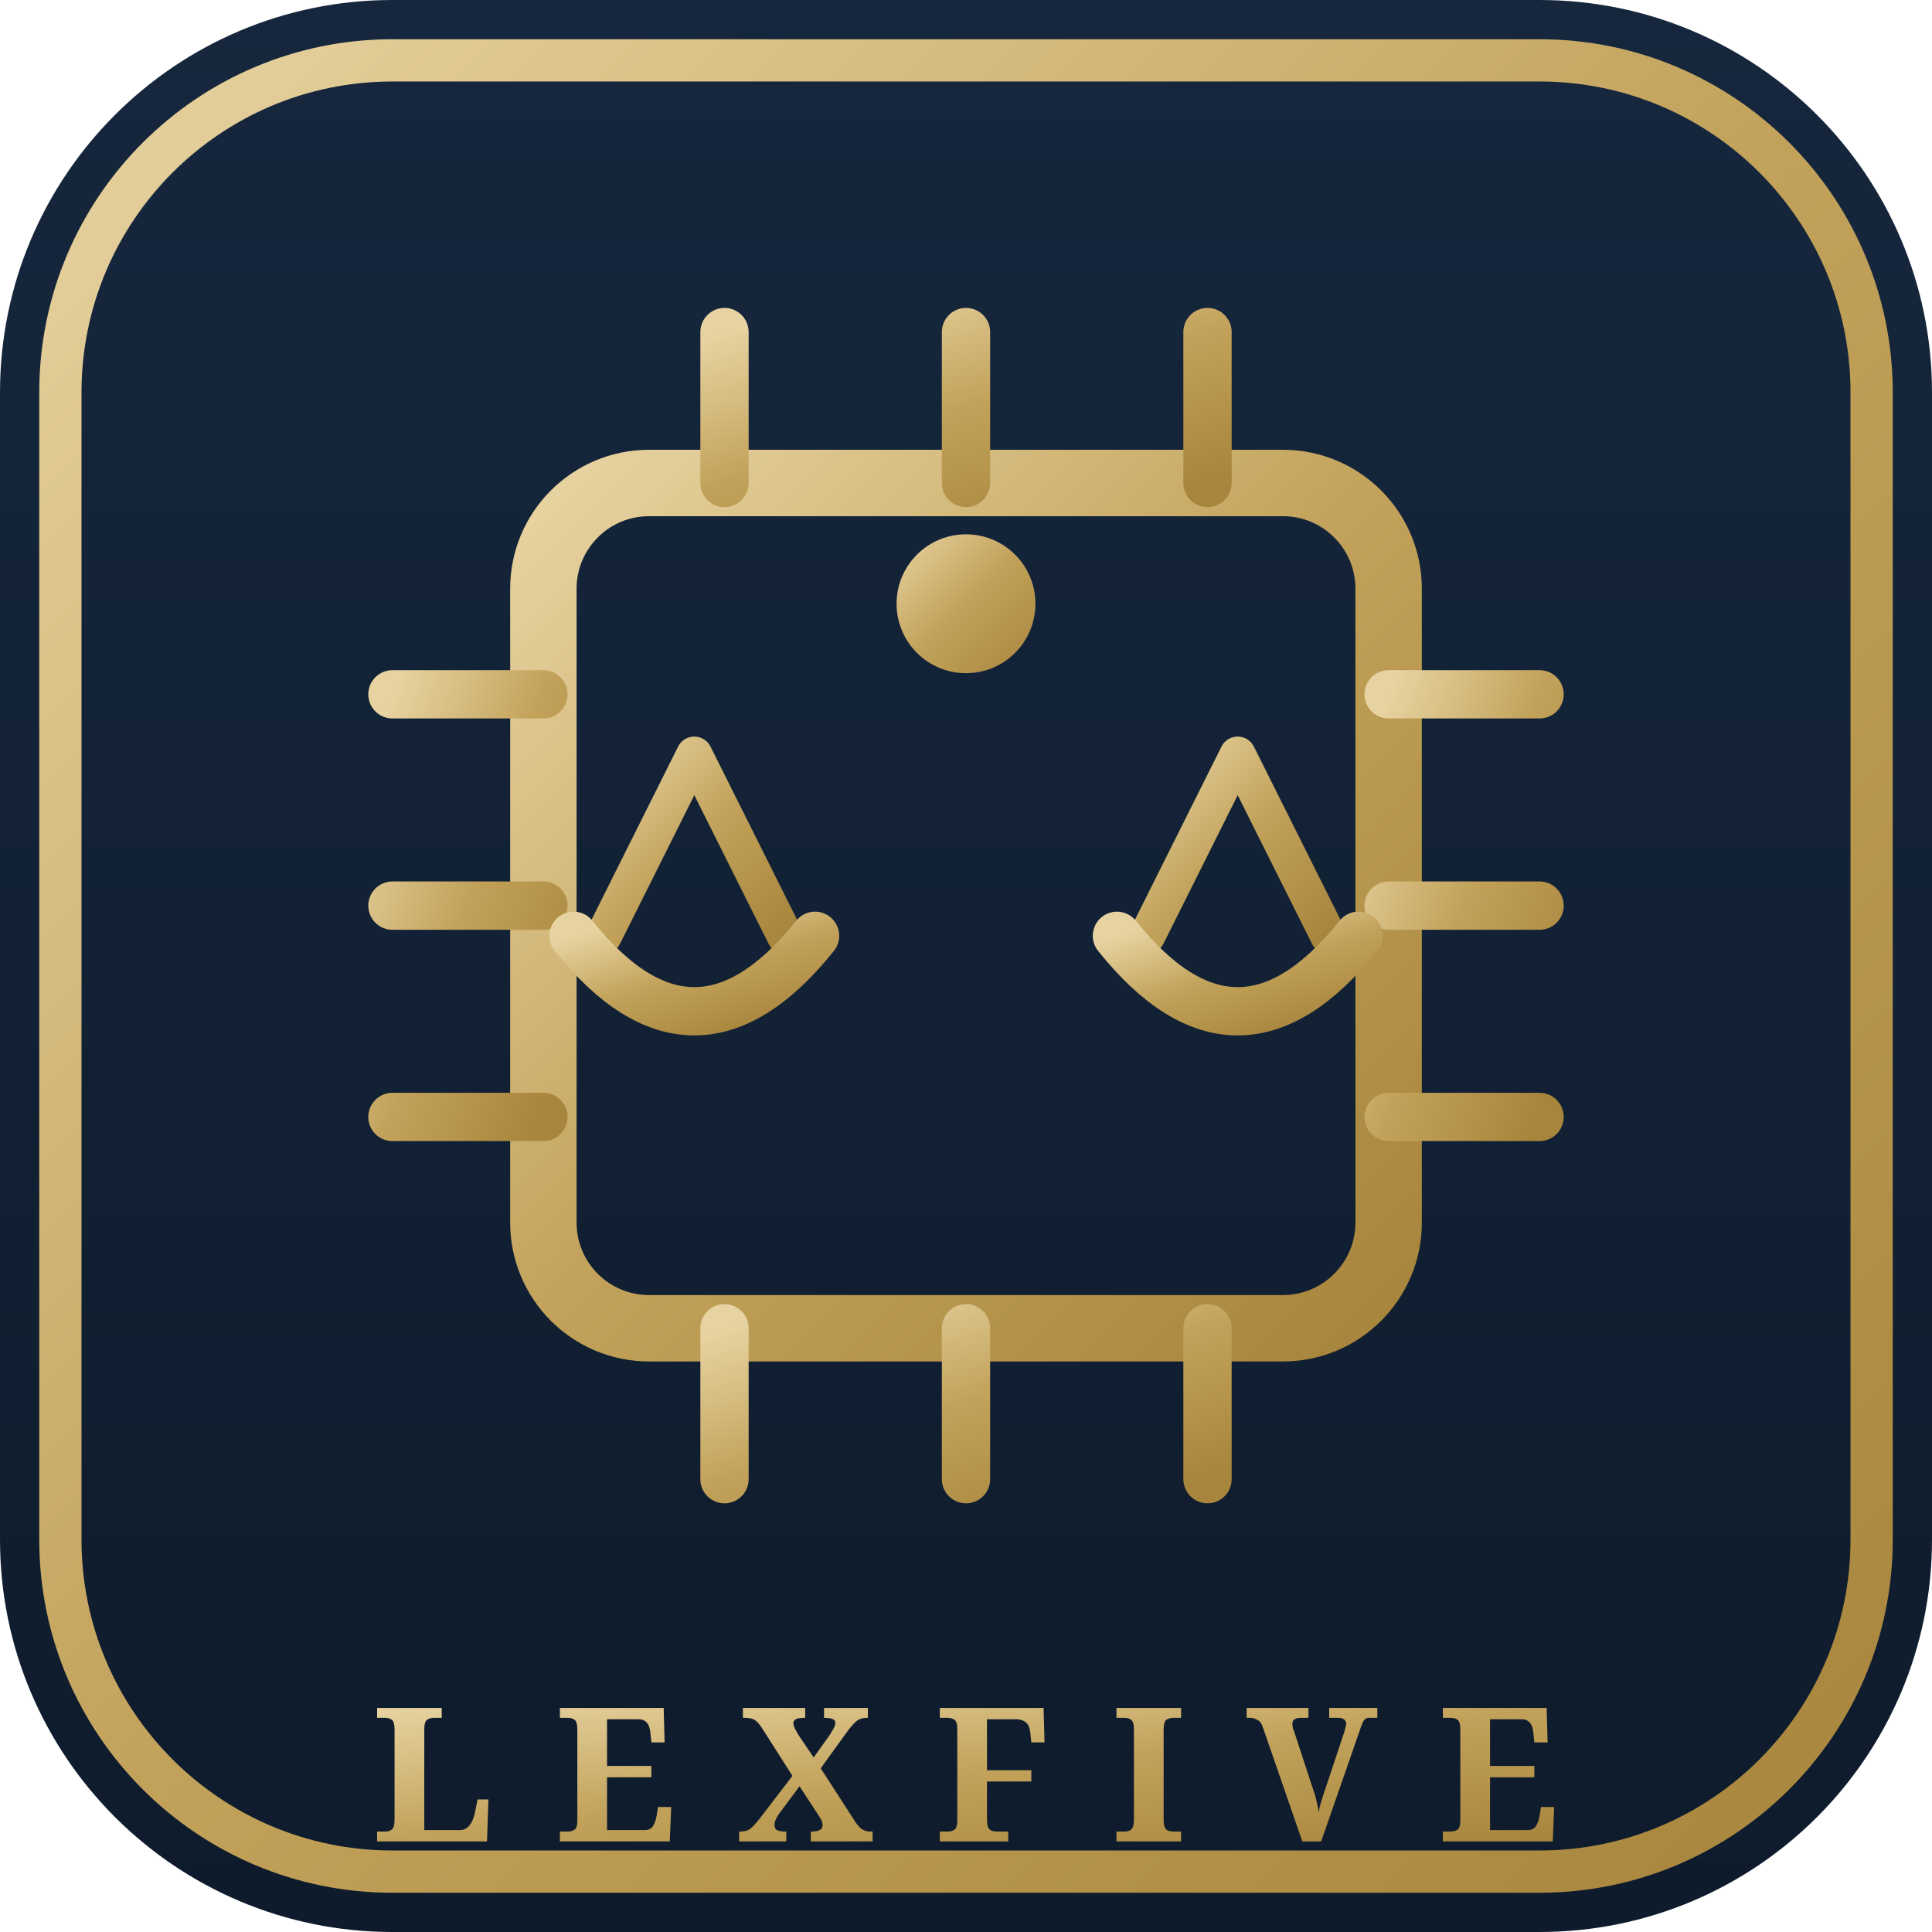
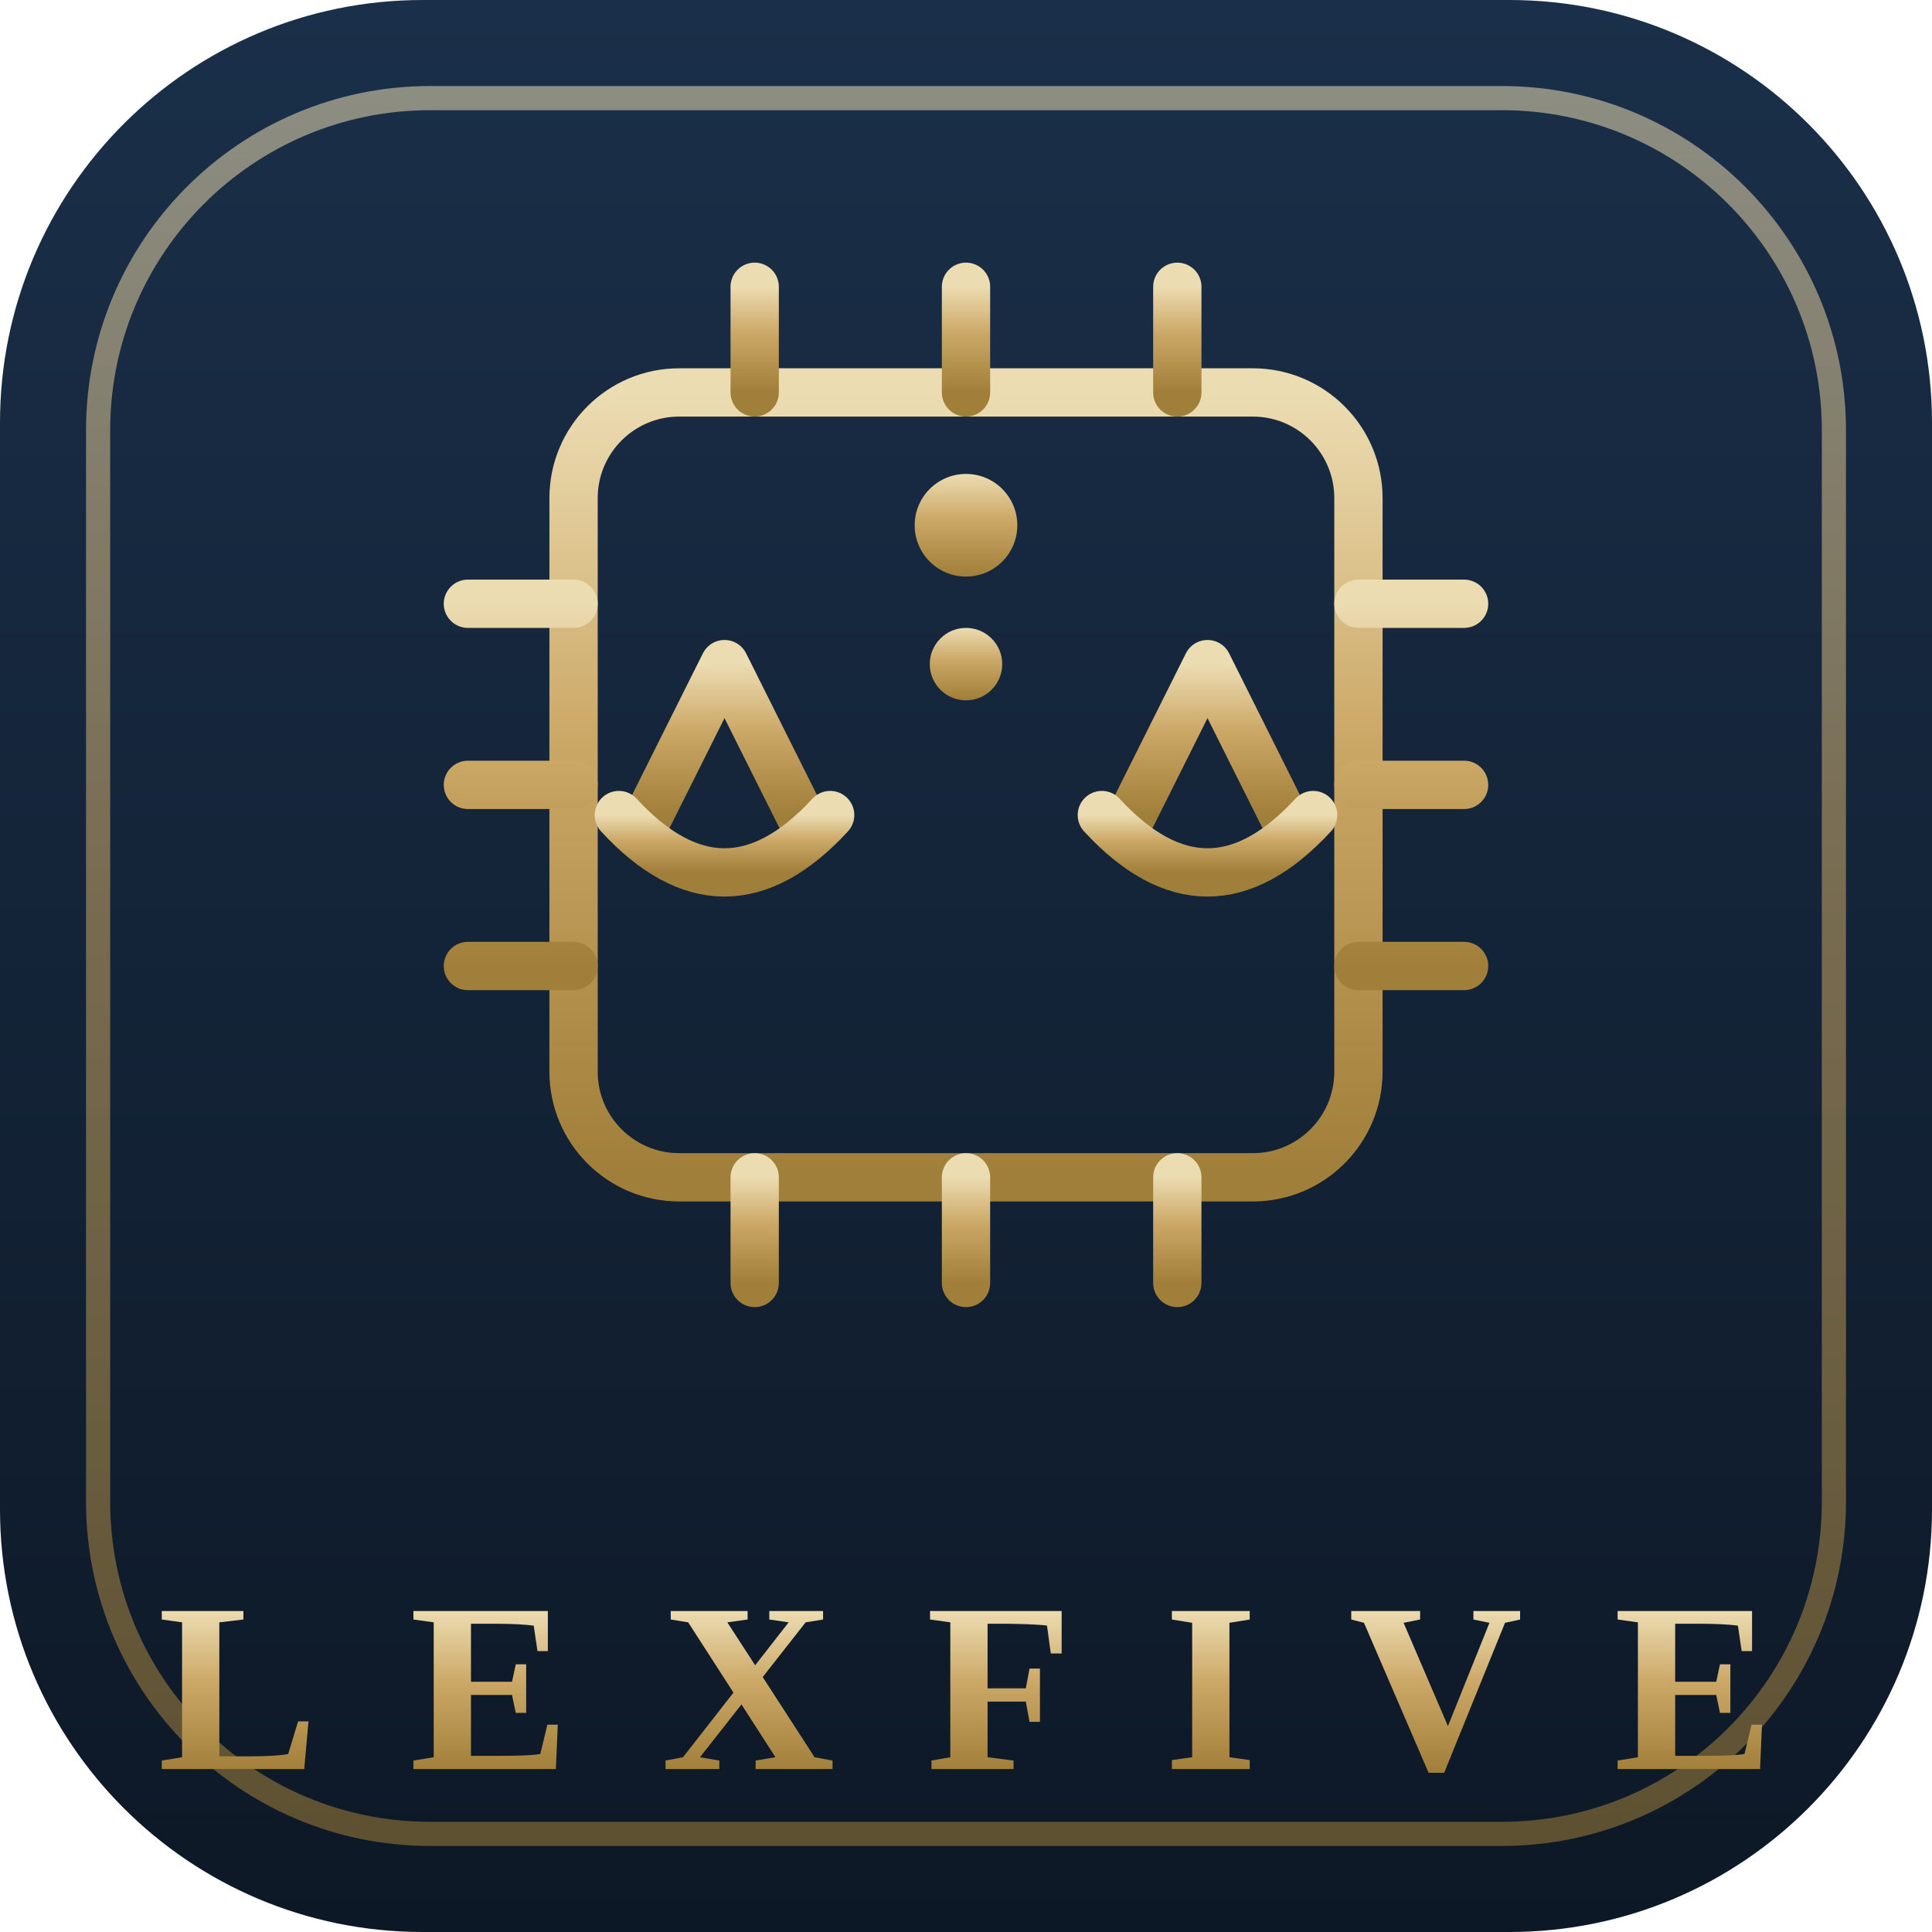
<svg xmlns="http://www.w3.org/2000/svg" viewBox="0 0 64 64" role="img" aria-label="LexFive - Balanza dentro de un microchip">
  <defs>
-     <linearGradient id="ds5bg" x1="0" y1="0" x2="0" y2="1">
-       <stop offset="0" stop-color="#16273d" />
-       <stop offset="1" stop-color="#0e1b2c" />
+     <linearGradient id="l5bg" x1="0" y1="0" x2="0" y2="1">
+       <stop offset="0" stop-color="#1a2f49" />
+       <stop offset="1" stop-color="#0d1826" />
    </linearGradient>
-     <linearGradient id="ds5gold" x1="0" y1="0" x2="1" y2="1">
-       <stop offset="0" stop-color="#e7d3a1" />
-       <stop offset="0.5" stop-color="#c2a25a" />
-       <stop offset="1" stop-color="#a8853c" />
+     <linearGradient id="l5gold" x1="0" y1="0" x2="0" y2="1">
+       <stop offset="0" stop-color="#ecdcb2" />
+       <stop offset="0.45" stop-color="#cba765" />
+       <stop offset="1" stop-color="#a07f3a" />
    </linearGradient>
  </defs>
-   <rect width="64" height="64" rx="13" fill="url(#ds5bg)" />
-   <rect x="2" y="2" width="60" height="60" rx="11" fill="none" stroke="url(#ds5gold)" stroke-width="1.4" />
-   <g fill="none" stroke="url(#ds5gold)" stroke-linecap="round" stroke-linejoin="round">
-     <rect x="18" y="16" width="28" height="28" rx="3.5" stroke-width="2.2" />
-     <path d="M24 16 L24 11 M32 16 L32 11 M40 16 L40 11" stroke-width="1.6" />
-     <path d="M24 44 L24 49 M32 44 L32 49 M40 44 L40 49" stroke-width="1.6" />
-     <path d="M18 23 L13 23 M18 30 L13 30 M18 37 L13 37" stroke-width="1.6" />
-     <path d="M46 23 L51 23 M46 30 L51 30 M46 37 L51 37" stroke-width="1.6" />
+   <rect width="64" height="64" rx="14" fill="url(#l5bg)" />
+   <rect x="3.25" y="3.25" width="57.5" height="57.5" rx="11" fill="none" stroke="url(#l5gold)" stroke-width="0.8" opacity="0.55" />
+   <g fill="none" stroke="url(#l5gold)" stroke-width="1.6" stroke-linecap="round" stroke-linejoin="round">
+     <rect x="19" y="13" width="26" height="26" rx="3.5" />
+     <path d="M25 13 L25 9.5 M32 13 L32 9.5 M39 13 L39 9.5" />
+     <path d="M25 39 L25 42.5 M32 39 L32 42.5 M39 39 L39 42.5" />
+     <path d="M19 20 L15.5 20 M19 26 L15.5 26 M19 32 L15.5 32" />
+     <path d="M45 20 L48.5 20 M45 26 L48.5 26 M45 32 L48.5 32" />
  </g>
-   <g fill="none" stroke="url(#ds5gold)" stroke-linecap="round" stroke-linejoin="round">
-     <path d="M32 21 L32 39" stroke-width="2.2" />
-     <path d="M23 25 L41 25" stroke-width="2.2" />
-     <path d="M23 25 L20 31 M23 25 L26 31" stroke-width="1.2" />
-     <path d="M41 25 L38 31 M41 25 L44 31" stroke-width="1.2" />
-     <path d="M19 31 Q23 36 27 31" stroke-width="1.6" />
-     <path d="M37 31 Q41 36 45 31" stroke-width="1.6" />
-     <path d="M27 39 L37 39" stroke-width="2.4" />
+   <g fill="none" stroke="url(#l5gold)" stroke-width="1.6" stroke-linecap="round" stroke-linejoin="round">
+     <path d="M32 18 L32 34" />
+     <path d="M24 22 L40 22" />
+     <path d="M24 22 L21.5 27 M24 22 L26.5 27" />
+     <path d="M40 22 L37.5 27 M40 22 L42.5 27" />
+     <path d="M20.5 27 Q24 30.8 27.5 27" />
+     <path d="M36.5 27 Q40 30.8 43.5 27" />
+     <path d="M28 34 L36 34" />
  </g>
-   <circle cx="32" cy="20" r="2.3" fill="url(#ds5gold)" />
-   <text x="32" y="61" text-anchor="middle" font-family="Georgia, serif" font-size="6.2" font-weight="700" letter-spacing="2" fill="url(#ds5gold)">LEXFIVE</text>
+   <circle cx="32" cy="17.4" r="1.7" fill="url(#l5gold)" />
+   <circle cx="32" cy="22" r="1.2" fill="url(#l5gold)" />
+   <text x="32" y="58.6" text-anchor="middle" font-family="Georgia, 'Times New Roman', serif" font-size="8" font-weight="700" letter-spacing="3" fill="url(#l5gold)">LEXFIVE</text>
</svg>
